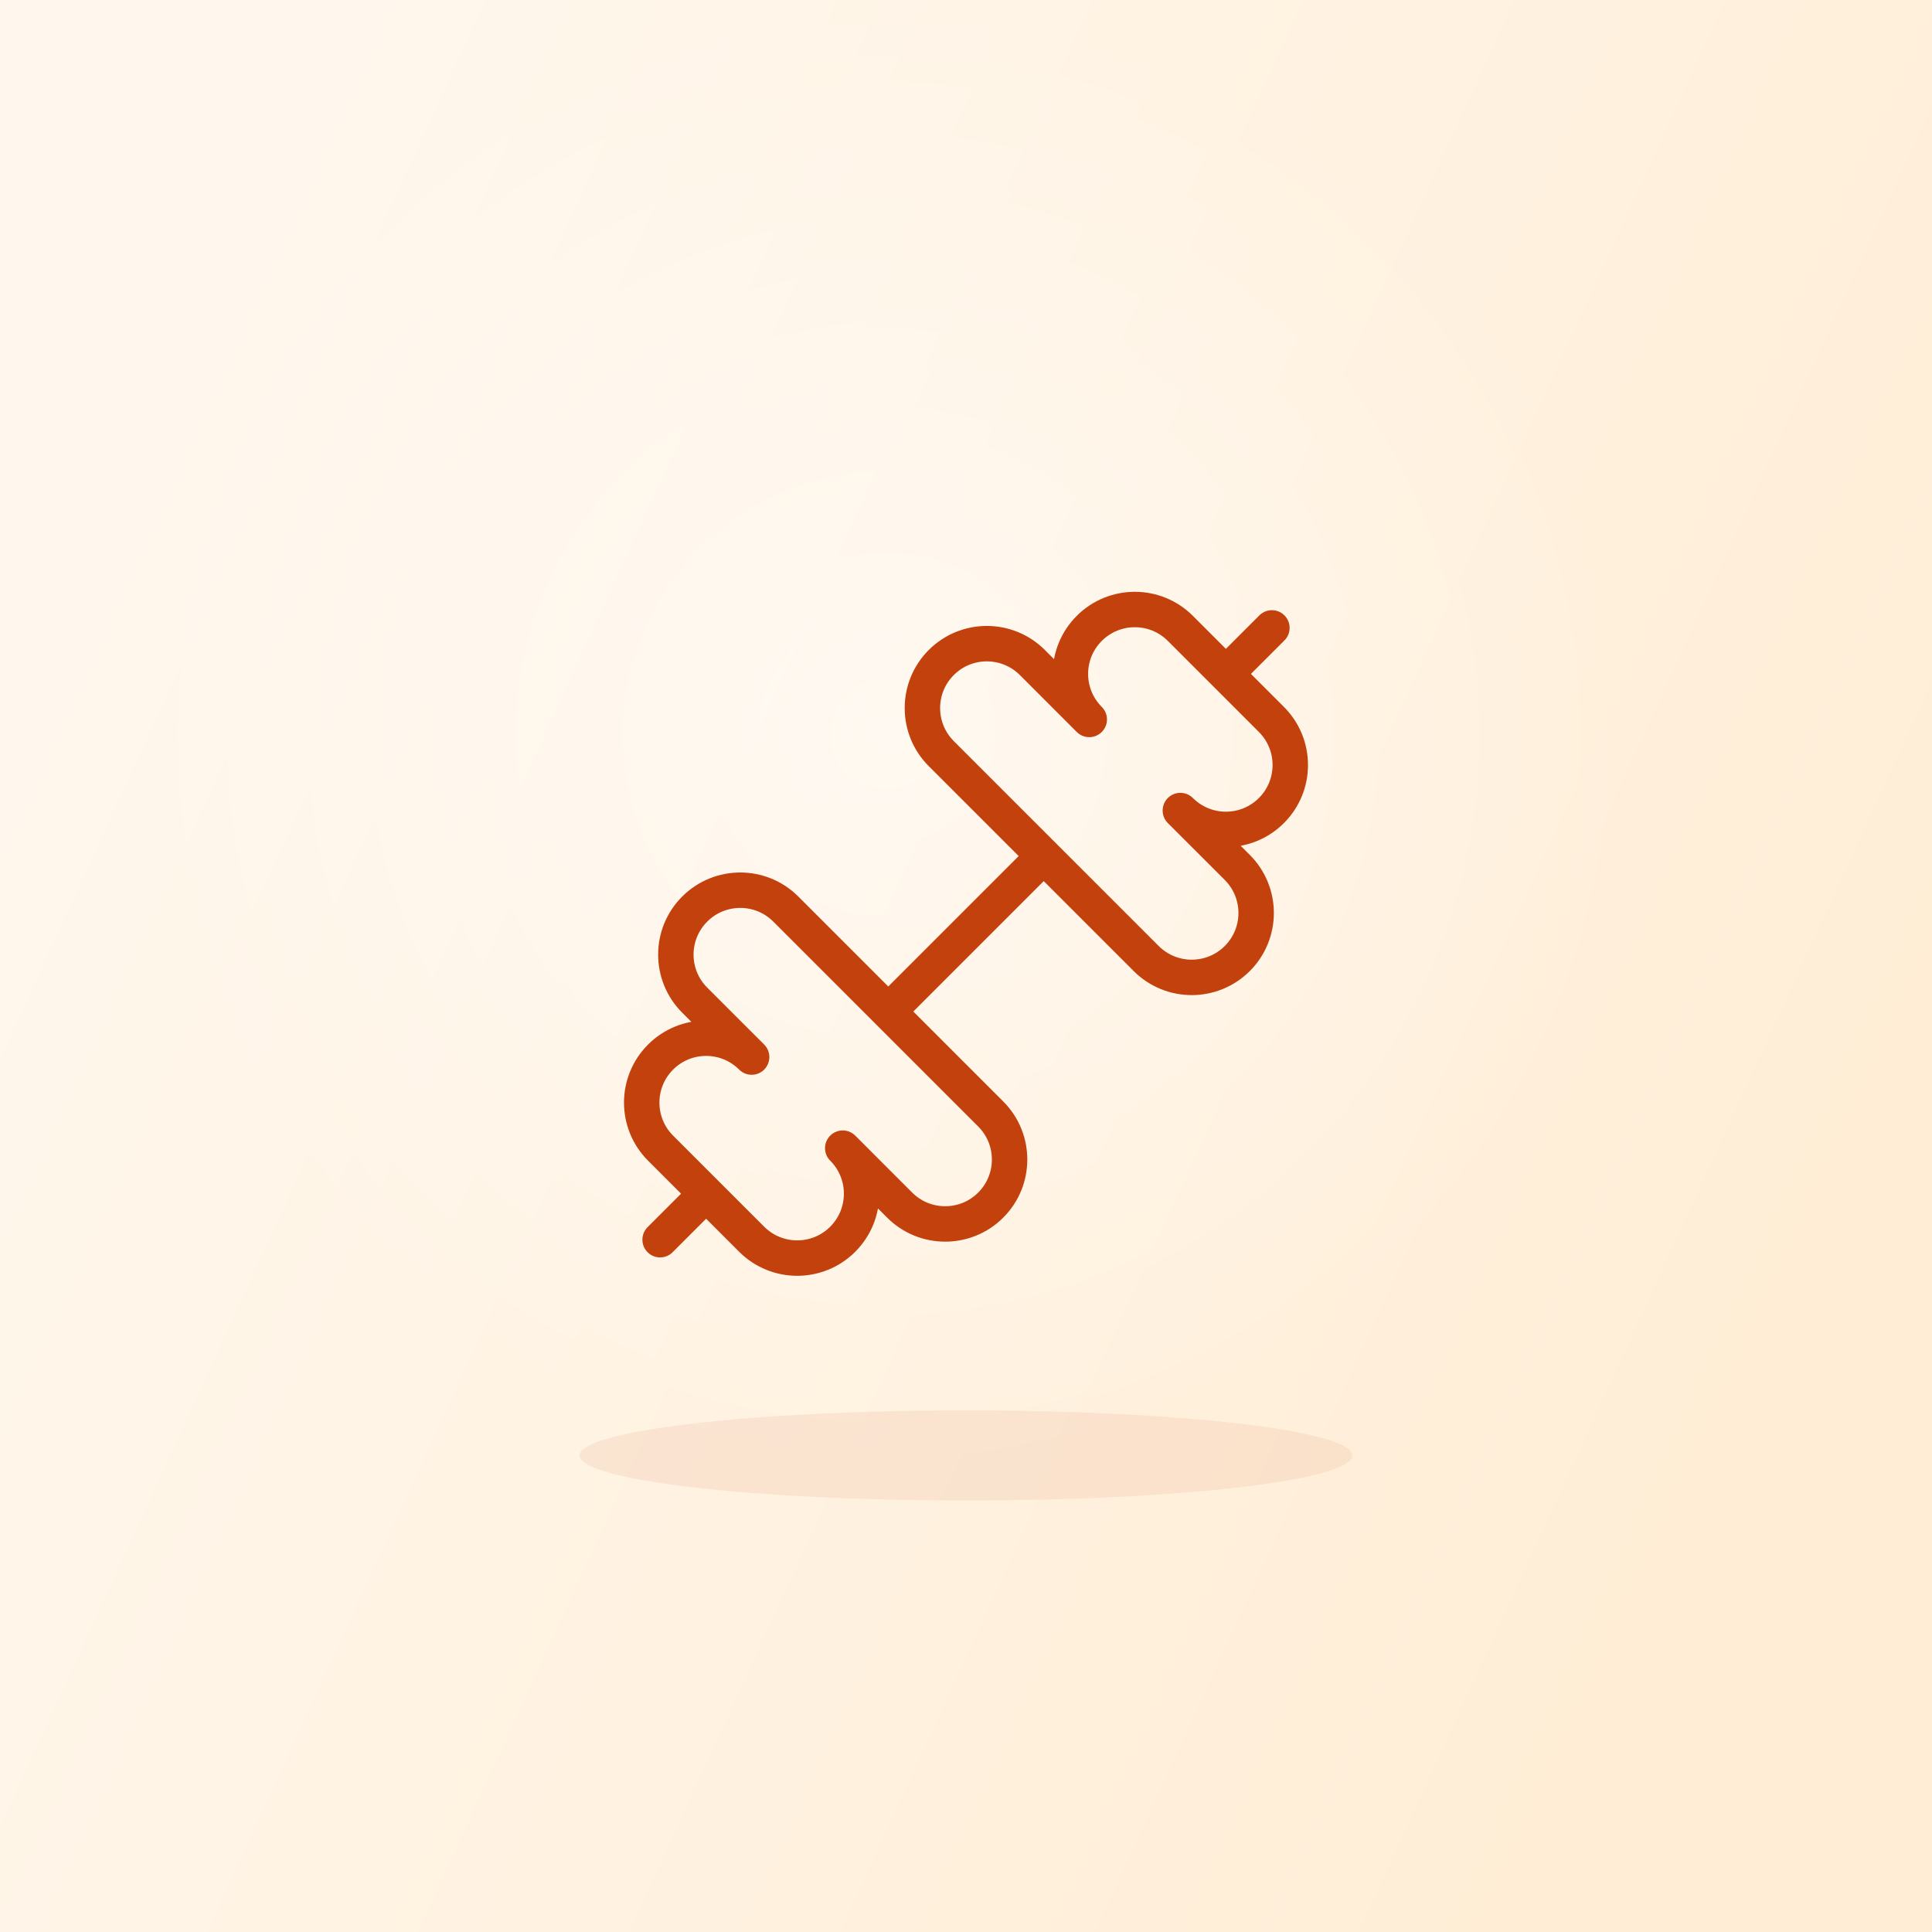
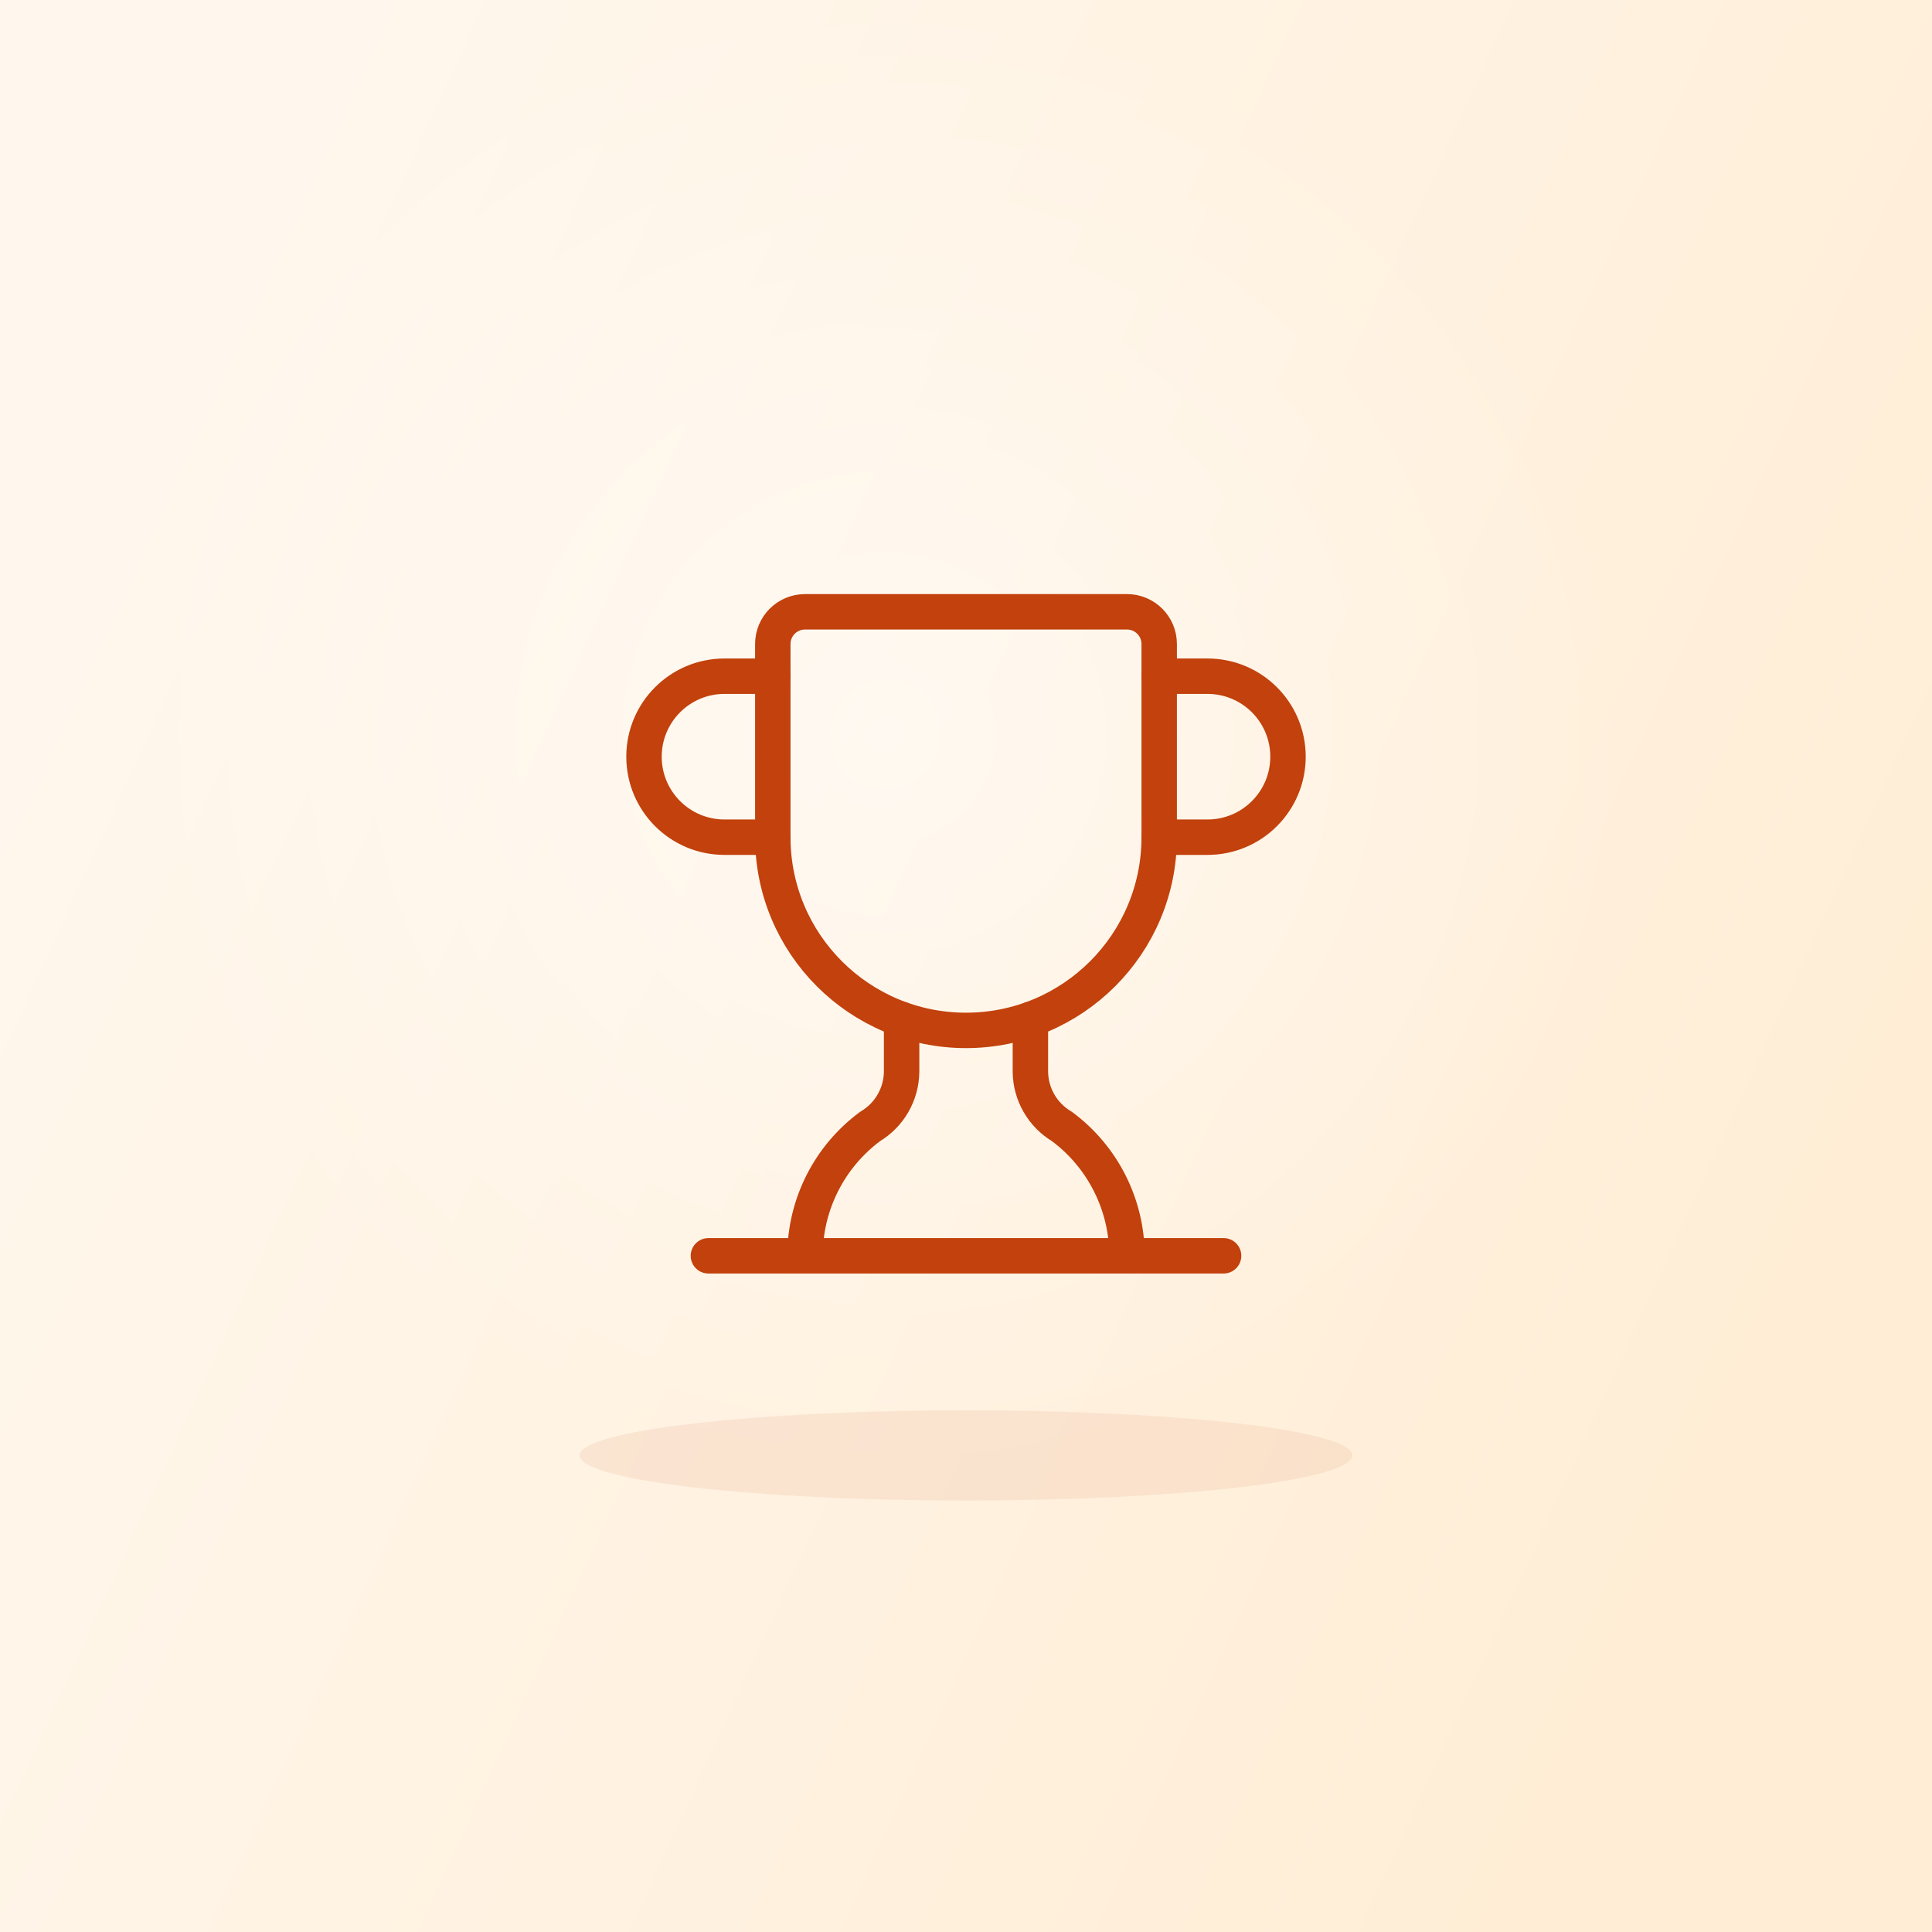
<svg xmlns="http://www.w3.org/2000/svg" width="600" height="600" viewBox="0 0 600 600">
  <defs>
    <linearGradient id="g" gradientTransform="rotate(25 .5 .5)">
      <stop offset="0" stop-color="#fff7ed" />
      <stop offset="1" stop-color="#ffedd5" />
    </linearGradient>
    <radialGradient id="glow">
      <stop offset="0" stop-color="#fff" stop-opacity=".9" />
      <stop offset="1" stop-color="#fff" stop-opacity="0" />
    </radialGradient>
  </defs>
  <rect width="600" height="600" fill="url(#g)" />
  <circle cx="275" cy="228" r="230" fill="url(#glow)" opacity=".55" />
  <ellipse cx="300" cy="452" rx="120" ry="14" fill="#c2410c" opacity=".08" />
  <g transform="translate(180 170) scale(10)" fill="none" stroke="#c2410c" stroke-width="1.1" stroke-linecap="round" stroke-linejoin="round">
-     <path d="M17.596 12.768a2 2 0 1 0 2.829-2.829l-1.768-1.767a2 2 0 0 0 2.828-2.829l-2.828-2.828a2 2 0 0 0-2.829 2.828l-1.767-1.768a2 2 0 1 0-2.829 2.829z" />
-     <path d="m2.5 21.5 1.4-1.4" />
-     <path d="m20.1 3.9 1.4-1.4" />
-     <path d="M5.343 21.485a2 2 0 1 0 2.829-2.828l1.767 1.768a2 2 0 1 0 2.829-2.829l-6.364-6.364a2 2 0 1 0-2.829 2.829l1.768 1.767a2 2 0 0 0-2.828 2.829z" />
-     <path d="m9.6 14.4 4.8-4.8" />
+     <path d="M10 14.66v1.626a2 2 0 0 1-.976 1.696A5 5 0 0 0 7 21.978" />
+     <path d="M14 14.66v1.626a2 2 0 0 0 .976 1.696A5 5 0 0 1 17 21.978" />
+     <path d="M18 9h1.5a1 1 0 0 0 0-5H18" />
+     <path d="M4 22h16" />
+     <path d="M6 9a6 6 0 0 0 12 0V3a1 1 0 0 0-1-1H7a1 1 0 0 0-1 1z" />
+     <path d="M6 9H4.5a1 1 0 0 1 0-5H6" />
  </g>
</svg>
